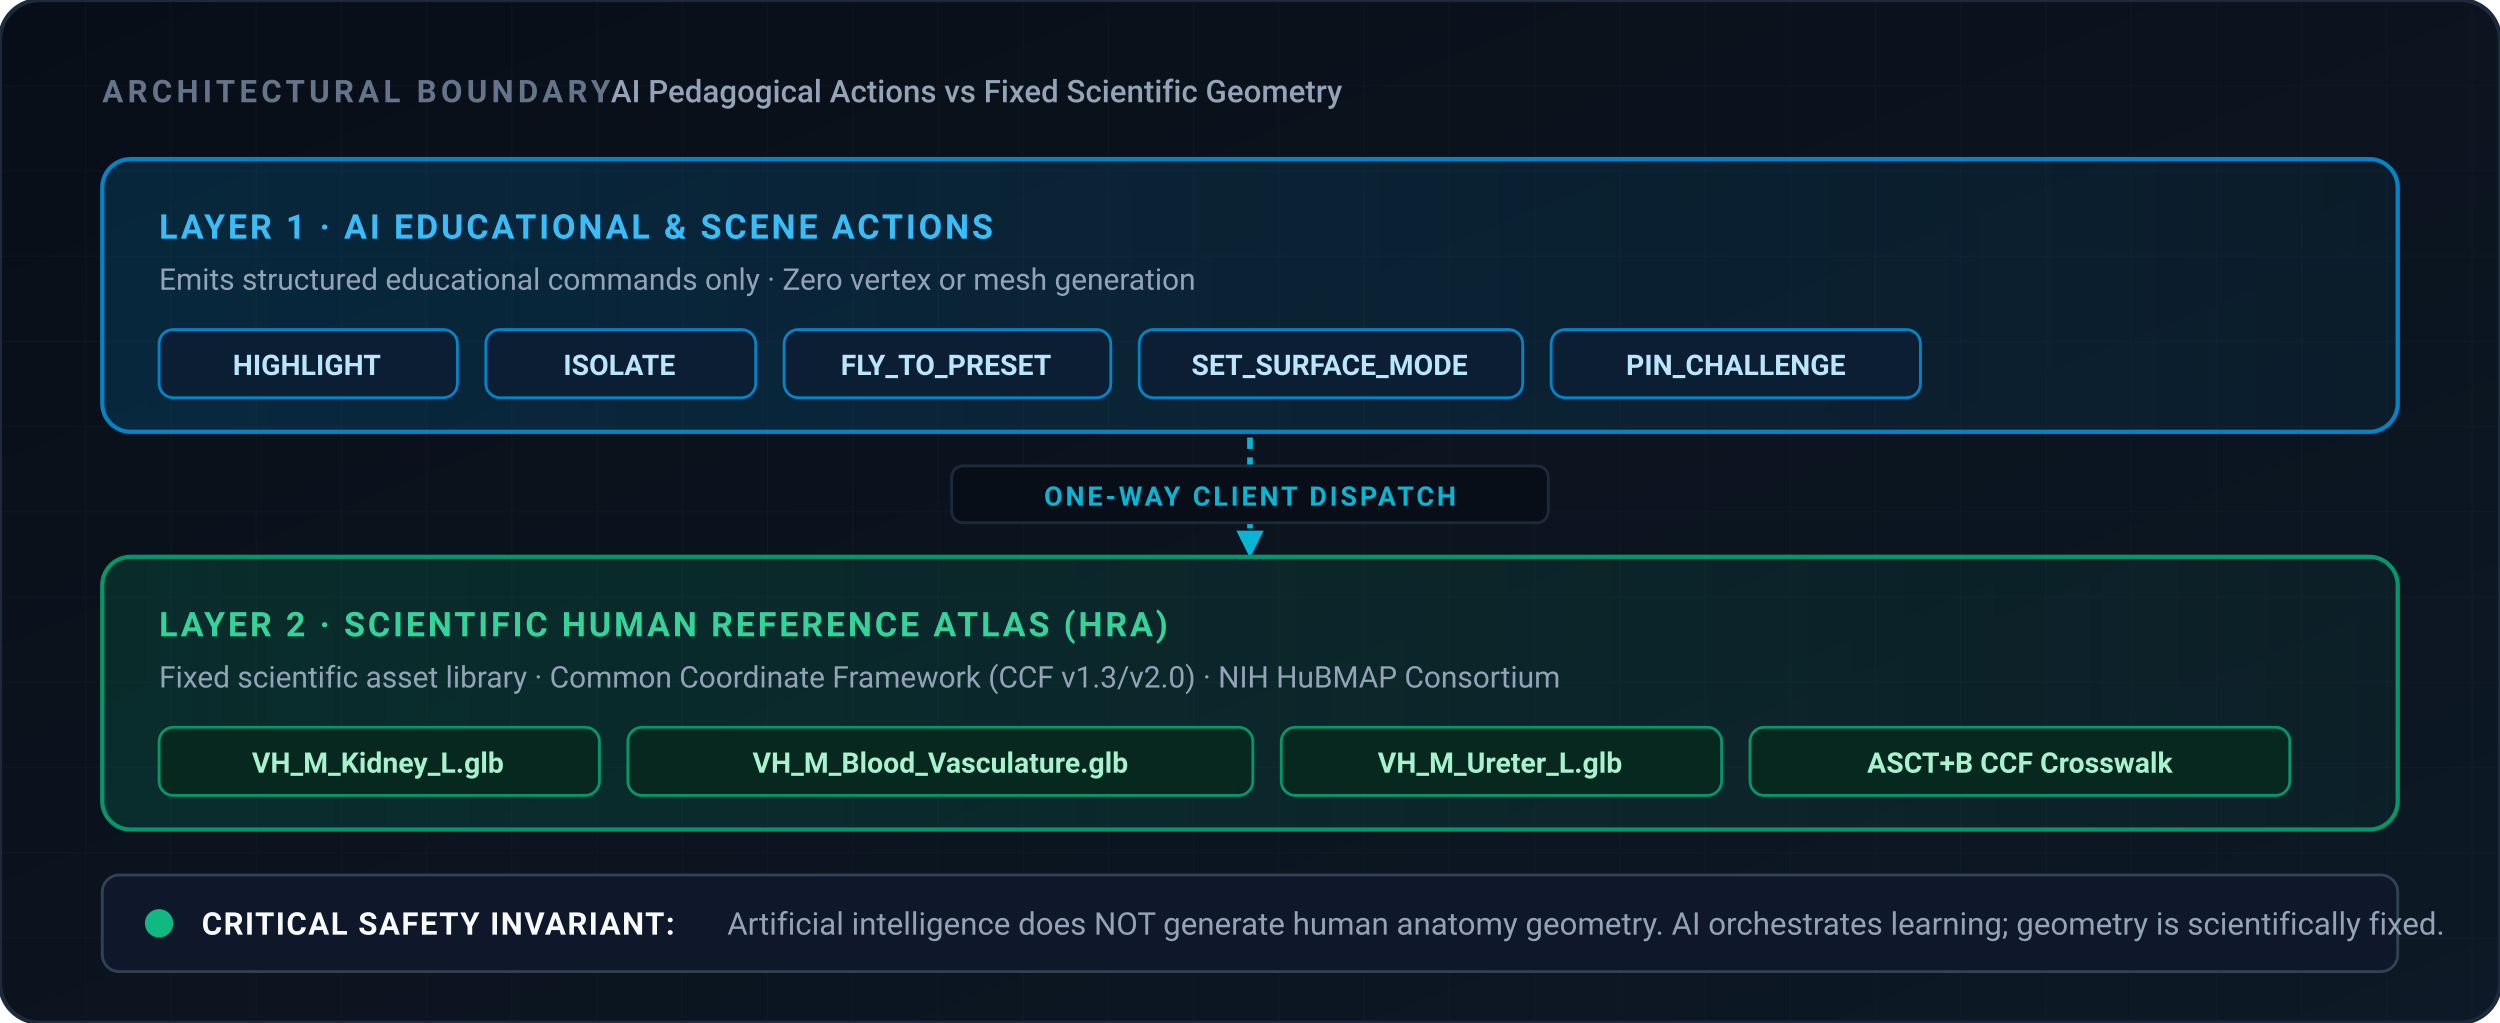
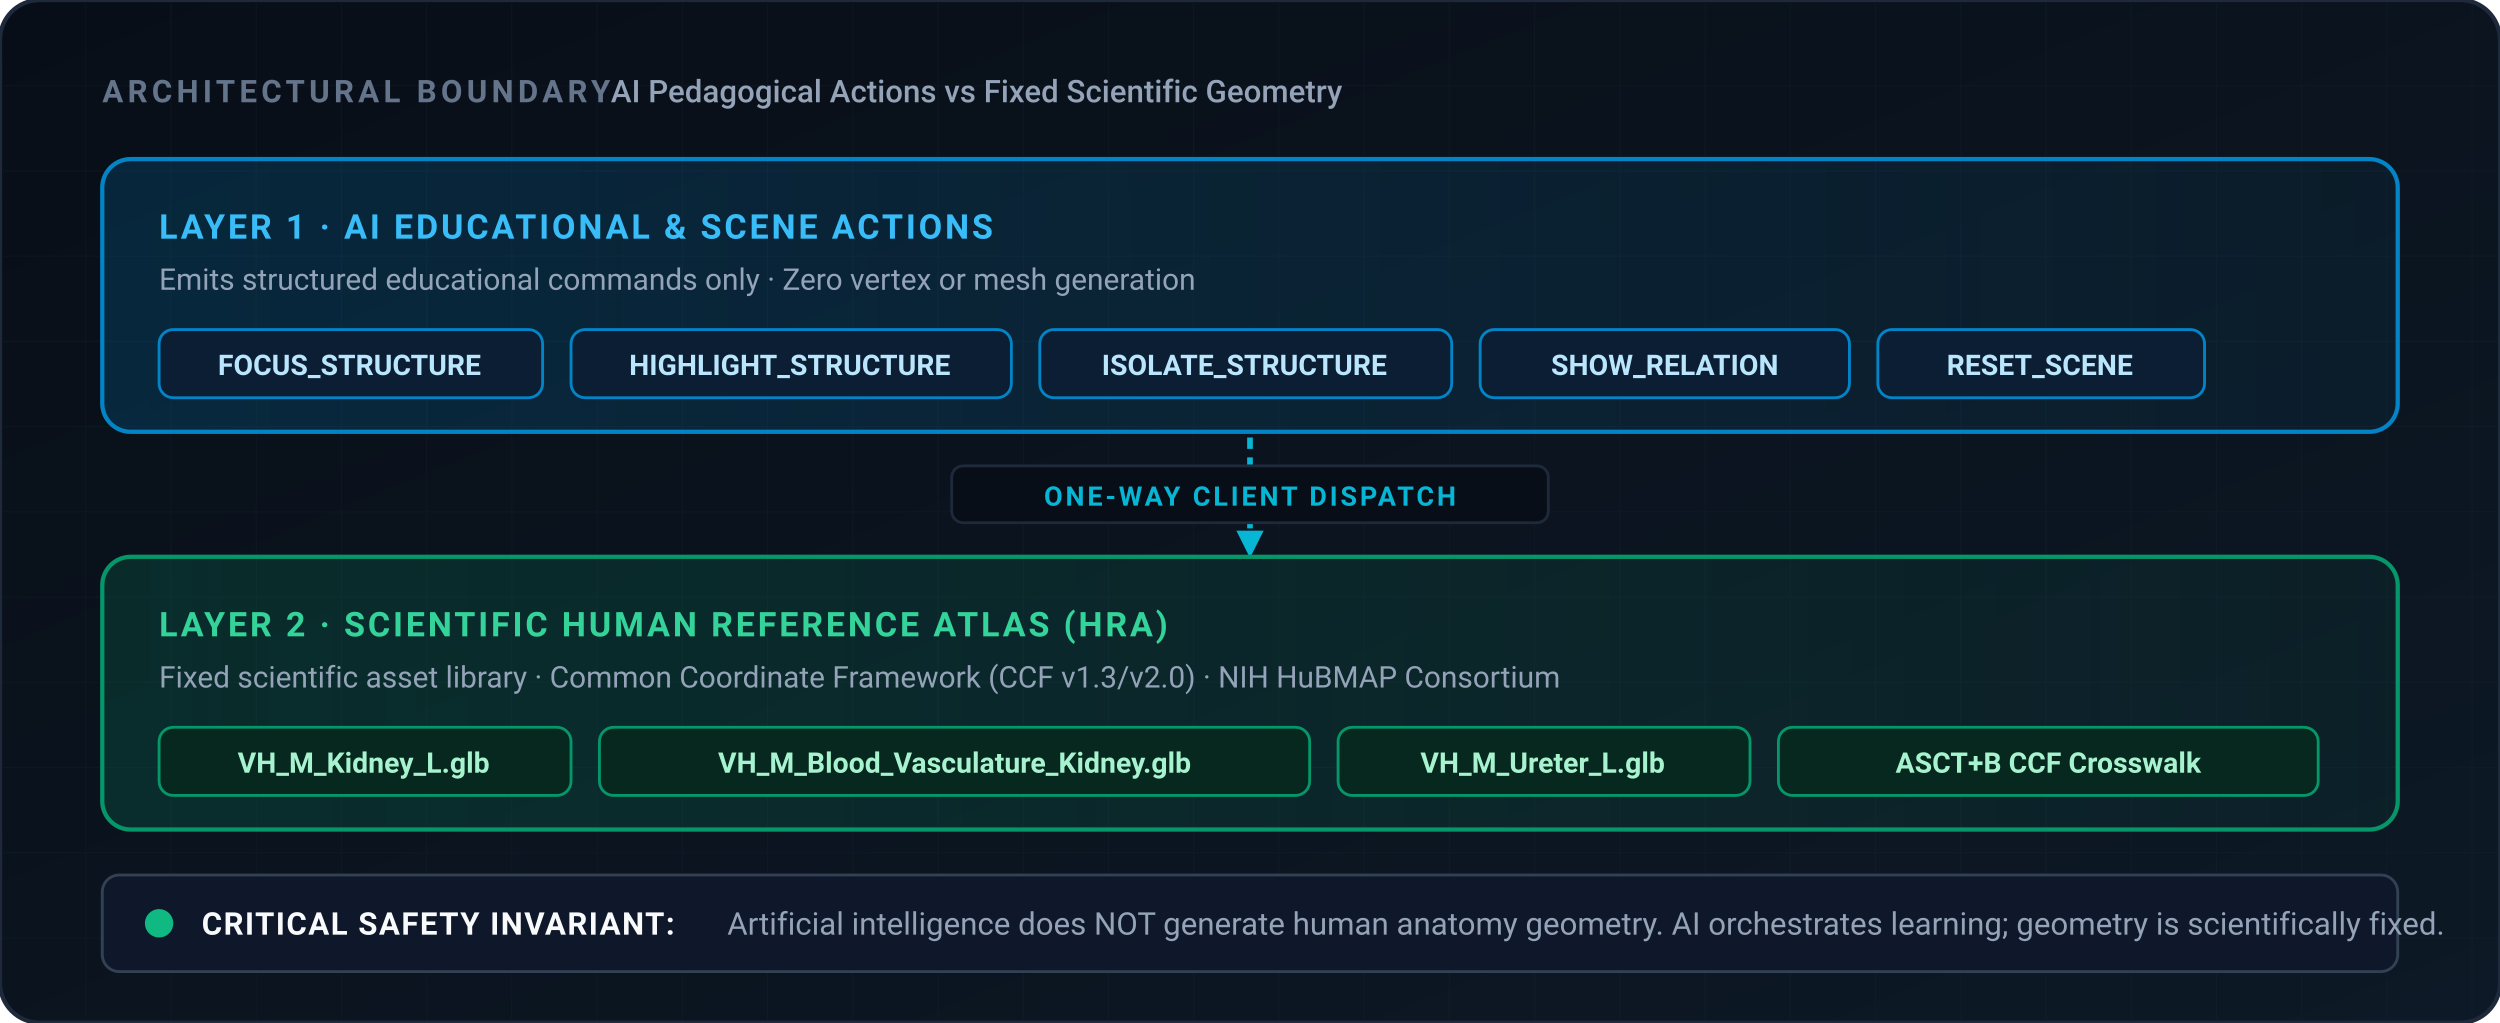
<svg xmlns="http://www.w3.org/2000/svg" viewBox="0 0 880 360" width="100%" height="auto">
  <defs>
    <linearGradient id="cardBg" x1="0%" y1="0%" x2="100%" y2="100%">
      <stop offset="0%" stop-color="#080E17" />
      <stop offset="100%" stop-color="#0D1926" />
    </linearGradient>
    <linearGradient id="aiGrad" x1="0%" y1="0%" x2="100%" y2="0%">
      <stop offset="0%" stop-color="#0284C7" stop-opacity="0.2" />
      <stop offset="100%" stop-color="#0EA5E9" stop-opacity="0.05" />
    </linearGradient>
    <linearGradient id="geoGrad" x1="0%" y1="0%" x2="100%" y2="0%">
      <stop offset="0%" stop-color="#059669" stop-opacity="0.2" />
      <stop offset="100%" stop-color="#10B981" stop-opacity="0.05" />
    </linearGradient>
    <marker id="arrow" viewBox="0 0 10 10" refX="6" refY="5" markerWidth="6" markerHeight="6" orient="auto-start-reverse">
      <path d="M 0 1 L 8 5 L 0 9 z" fill="#06B6D4" />
    </marker>
  </defs>
  <rect x="0" y="0" width="880" height="360" rx="14" fill="url(#cardBg)" stroke="#1E293B" stroke-width="1.5" />
  <pattern id="gridPattern2" width="30" height="30" patternUnits="userSpaceOnUse">
    <path d="M 30 0 L 0 0 0 30" fill="none" stroke="#1E293B" stroke-width="0.5" stroke-opacity="0.3" />
  </pattern>
  <rect x="1" y="1" width="878" height="358" rx="13" fill="url(#gridPattern2)" />
  <text x="36" y="36" fill="#64748B" font-family="-apple-system, BlinkMacSystemFont, 'Segoe UI', Roboto, sans-serif" font-size="11" font-weight="700" letter-spacing="1.5">ARCHITECTURAL BOUNDARY</text>
  <text x="215" y="36" fill="#94A3B8" font-family="-apple-system, BlinkMacSystemFont, 'Segoe UI', Roboto, sans-serif" font-size="11" font-weight="500">AI Pedagogical Actions vs Fixed Scientific Geometry</text>
  <g transform="translate(36, 56)">
    <rect width="808" height="96" rx="10" fill="url(#aiGrad)" stroke="#0284C7" stroke-width="1.5" />
    <text x="20" y="28" fill="#38BDF8" font-family="-apple-system, BlinkMacSystemFont, 'Segoe UI', Roboto, sans-serif" font-size="12" font-weight="700" letter-spacing="1">LAYER 1 · AI EDUCATIONAL &amp; SCENE ACTIONS</text>
    <text x="20" y="46" fill="#94A3B8" font-family="-apple-system, BlinkMacSystemFont, 'Segoe UI', Roboto, sans-serif" font-size="10.5">Emits structured educational commands only · Zero vertex or mesh generation</text>
    <g transform="translate(20, 60)">
-       <rect x="0" y="0" width="105" height="24" rx="5" fill="#0B1E33" stroke="#0284C7" stroke-width="1" />
-       <text x="52" y="16" text-anchor="middle" fill="#BAE6FD" font-family="-apple-system, BlinkMacSystemFont, 'Segoe UI', Roboto, sans-serif" font-size="10" font-weight="600">HIGHLIGHT</text>
-       <rect x="115" y="0" width="95" height="24" rx="5" fill="#0B1E33" stroke="#0284C7" stroke-width="1" />
-       <text x="162" y="16" text-anchor="middle" fill="#BAE6FD" font-family="-apple-system, BlinkMacSystemFont, 'Segoe UI', Roboto, sans-serif" font-size="10" font-weight="600">ISOLATE</text>
-       <rect x="220" y="0" width="115" height="24" rx="5" fill="#0B1E33" stroke="#0284C7" stroke-width="1" />
-       <text x="277" y="16" text-anchor="middle" fill="#BAE6FD" font-family="-apple-system, BlinkMacSystemFont, 'Segoe UI', Roboto, sans-serif" font-size="10" font-weight="600">FLY_TO_PRESET</text>
-       <rect x="345" y="0" width="135" height="24" rx="5" fill="#0B1E33" stroke="#0284C7" stroke-width="1" />
-       <text x="412" y="16" text-anchor="middle" fill="#BAE6FD" font-family="-apple-system, BlinkMacSystemFont, 'Segoe UI', Roboto, sans-serif" font-size="10" font-weight="600">SET_SURFACE_MODE</text>
-       <rect x="490" y="0" width="130" height="24" rx="5" fill="#0B1E33" stroke="#0284C7" stroke-width="1" />
-       <text x="555" y="16" text-anchor="middle" fill="#BAE6FD" font-family="-apple-system, BlinkMacSystemFont, 'Segoe UI', Roboto, sans-serif" font-size="10" font-weight="600">PIN_CHALLENGE</text>
+       <rect x="0" y="0" width="135" height="24" rx="5" fill="#0B1E33" stroke="#0284C7" stroke-width="1" />
+       <text x="67" y="16" text-anchor="middle" fill="#BAE6FD" font-family="-apple-system, BlinkMacSystemFont, 'Segoe UI', Roboto, sans-serif" font-size="10" font-weight="600">FOCUS_STRUCTURE</text>
+       <rect x="145" y="0" width="155" height="24" rx="5" fill="#0B1E33" stroke="#0284C7" stroke-width="1" />
+       <text x="222" y="16" text-anchor="middle" fill="#BAE6FD" font-family="-apple-system, BlinkMacSystemFont, 'Segoe UI', Roboto, sans-serif" font-size="10" font-weight="600">HIGHLIGHT_STRUCTURE</text>
+       <rect x="310" y="0" width="145" height="24" rx="5" fill="#0B1E33" stroke="#0284C7" stroke-width="1" />
+       <text x="382" y="16" text-anchor="middle" fill="#BAE6FD" font-family="-apple-system, BlinkMacSystemFont, 'Segoe UI', Roboto, sans-serif" font-size="10" font-weight="600">ISOLATE_STRUCTURE</text>
+       <rect x="465" y="0" width="130" height="24" rx="5" fill="#0B1E33" stroke="#0284C7" stroke-width="1" />
+       <text x="530" y="16" text-anchor="middle" fill="#BAE6FD" font-family="-apple-system, BlinkMacSystemFont, 'Segoe UI', Roboto, sans-serif" font-size="10" font-weight="600">SHOW_RELATION</text>
+       <rect x="605" y="0" width="115" height="24" rx="5" fill="#0B1E33" stroke="#0284C7" stroke-width="1" />
+       <text x="662" y="16" text-anchor="middle" fill="#BAE6FD" font-family="-apple-system, BlinkMacSystemFont, 'Segoe UI', Roboto, sans-serif" font-size="10" font-weight="600">RESET_SCENE</text>
    </g>
  </g>
  <g transform="translate(440, 154)">
    <line x1="0" y1="0" x2="0" y2="40" stroke="#06B6D4" stroke-width="2" stroke-dasharray="4 3" marker-end="url(#arrow)" />
    <rect x="-105" y="10" width="210" height="20" rx="4" fill="#080E17" stroke="#1E293B" stroke-width="1" />
    <text x="0" y="24" text-anchor="middle" fill="#06B6D4" font-family="-apple-system, BlinkMacSystemFont, 'Segoe UI', Roboto, sans-serif" font-size="9.5" font-weight="700" letter-spacing="1">ONE-WAY CLIENT DISPATCH</text>
  </g>
  <g transform="translate(36, 196)">
    <rect width="808" height="96" rx="10" fill="url(#geoGrad)" stroke="#059669" stroke-width="1.5" />
    <text x="20" y="28" fill="#34D399" font-family="-apple-system, BlinkMacSystemFont, 'Segoe UI', Roboto, sans-serif" font-size="12" font-weight="700" letter-spacing="1">LAYER 2 · SCIENTIFIC HUMAN REFERENCE ATLAS (HRA)</text>
    <text x="20" y="46" fill="#94A3B8" font-family="-apple-system, BlinkMacSystemFont, 'Segoe UI', Roboto, sans-serif" font-size="10.5">Fixed scientific asset library · Common Coordinate Framework (CCF v1.3/v2.0) · NIH HuBMAP Consortium</text>
    <g transform="translate(20, 60)">
-       <rect x="0" y="0" width="155" height="24" rx="5" fill="#06281E" stroke="#059669" stroke-width="1" />
-       <text x="77" y="16" text-anchor="middle" fill="#A7F3D0" font-family="-apple-system, BlinkMacSystemFont, 'Segoe UI', Roboto, sans-serif" font-size="10" font-weight="600">VH_M_Kidney_L.glb</text>
-       <rect x="165" y="0" width="220" height="24" rx="5" fill="#06281E" stroke="#059669" stroke-width="1" />
-       <text x="275" y="16" text-anchor="middle" fill="#A7F3D0" font-family="-apple-system, BlinkMacSystemFont, 'Segoe UI', Roboto, sans-serif" font-size="10" font-weight="600">VH_M_Blood_Vasculature.glb</text>
-       <rect x="395" y="0" width="155" height="24" rx="5" fill="#06281E" stroke="#059669" stroke-width="1" />
-       <text x="472" y="16" text-anchor="middle" fill="#A7F3D0" font-family="-apple-system, BlinkMacSystemFont, 'Segoe UI', Roboto, sans-serif" font-size="10" font-weight="600">VH_M_Ureter_L.glb</text>
-       <rect x="560" y="0" width="190" height="24" rx="5" fill="#06281E" stroke="#059669" stroke-width="1" />
-       <text x="655" y="16" text-anchor="middle" fill="#A7F3D0" font-family="-apple-system, BlinkMacSystemFont, 'Segoe UI', Roboto, sans-serif" font-size="10" font-weight="600">ASCT+B CCF Crosswalk</text>
+       <rect x="0" y="0" width="145" height="24" rx="5" fill="#06281E" stroke="#059669" stroke-width="1" />
+       <text x="72" y="16" text-anchor="middle" fill="#A7F3D0" font-family="-apple-system, BlinkMacSystemFont, 'Segoe UI', Roboto, sans-serif" font-size="10" font-weight="600">VH_M_Kidney_L.glb</text>
+       <rect x="155" y="0" width="250" height="24" rx="5" fill="#06281E" stroke="#059669" stroke-width="1" />
+       <text x="280" y="16" text-anchor="middle" fill="#A7F3D0" font-family="-apple-system, BlinkMacSystemFont, 'Segoe UI', Roboto, sans-serif" font-size="10" font-weight="600">VH_M_Blood_Vasculature_Kidney.glb</text>
+       <rect x="415" y="0" width="145" height="24" rx="5" fill="#06281E" stroke="#059669" stroke-width="1" />
+       <text x="487" y="16" text-anchor="middle" fill="#A7F3D0" font-family="-apple-system, BlinkMacSystemFont, 'Segoe UI', Roboto, sans-serif" font-size="10" font-weight="600">VH_M_Ureter_L.glb</text>
+       <rect x="570" y="0" width="190" height="24" rx="5" fill="#06281E" stroke="#059669" stroke-width="1" />
+       <text x="665" y="16" text-anchor="middle" fill="#A7F3D0" font-family="-apple-system, BlinkMacSystemFont, 'Segoe UI', Roboto, sans-serif" font-size="10" font-weight="600">ASCT+B CCF Crosswalk</text>
    </g>
  </g>
  <g transform="translate(36, 308)">
    <rect width="808" height="34" rx="6" fill="#0F172A" stroke="#334155" stroke-width="1" />
    <circle cx="20" cy="17" r="5" fill="#10B981" />
    <text x="35" y="21" fill="#F8FAFC" font-family="-apple-system, BlinkMacSystemFont, 'Segoe UI', Roboto, sans-serif" font-size="11" font-weight="700" letter-spacing="0.5">CRITICAL SAFETY INVARIANT:</text>
    <text x="220" y="21" fill="#94A3B8" font-family="-apple-system, BlinkMacSystemFont, 'Segoe UI', Roboto, sans-serif" font-size="11">Artificial intelligence does NOT generate human anatomy geometry. AI orchestrates learning; geometry is scientifically fixed.</text>
  </g>
</svg>
